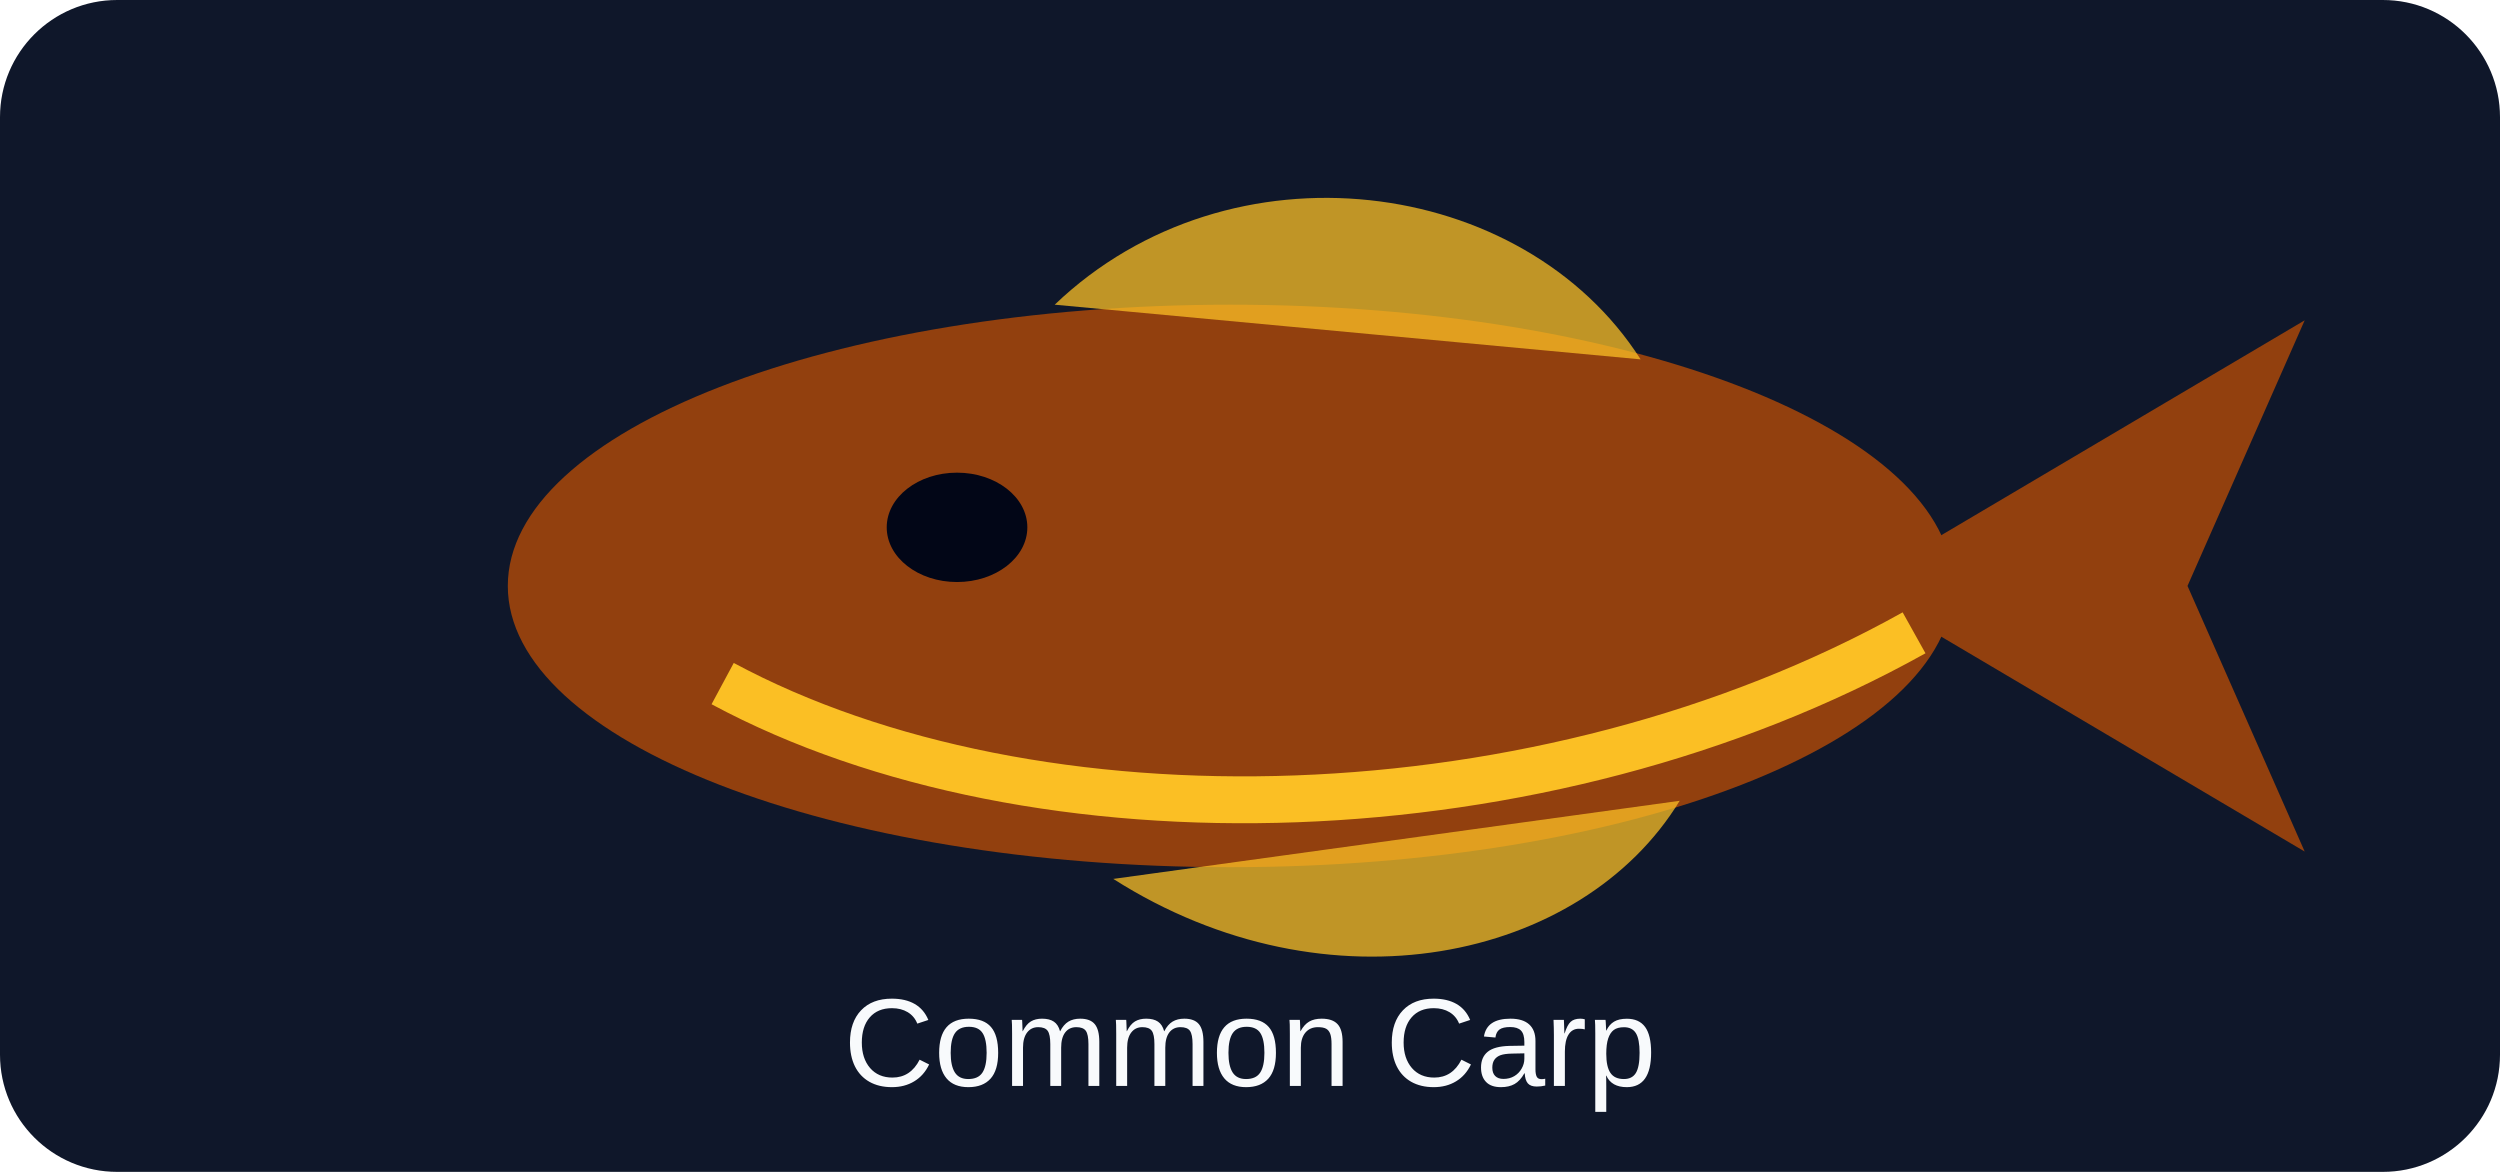
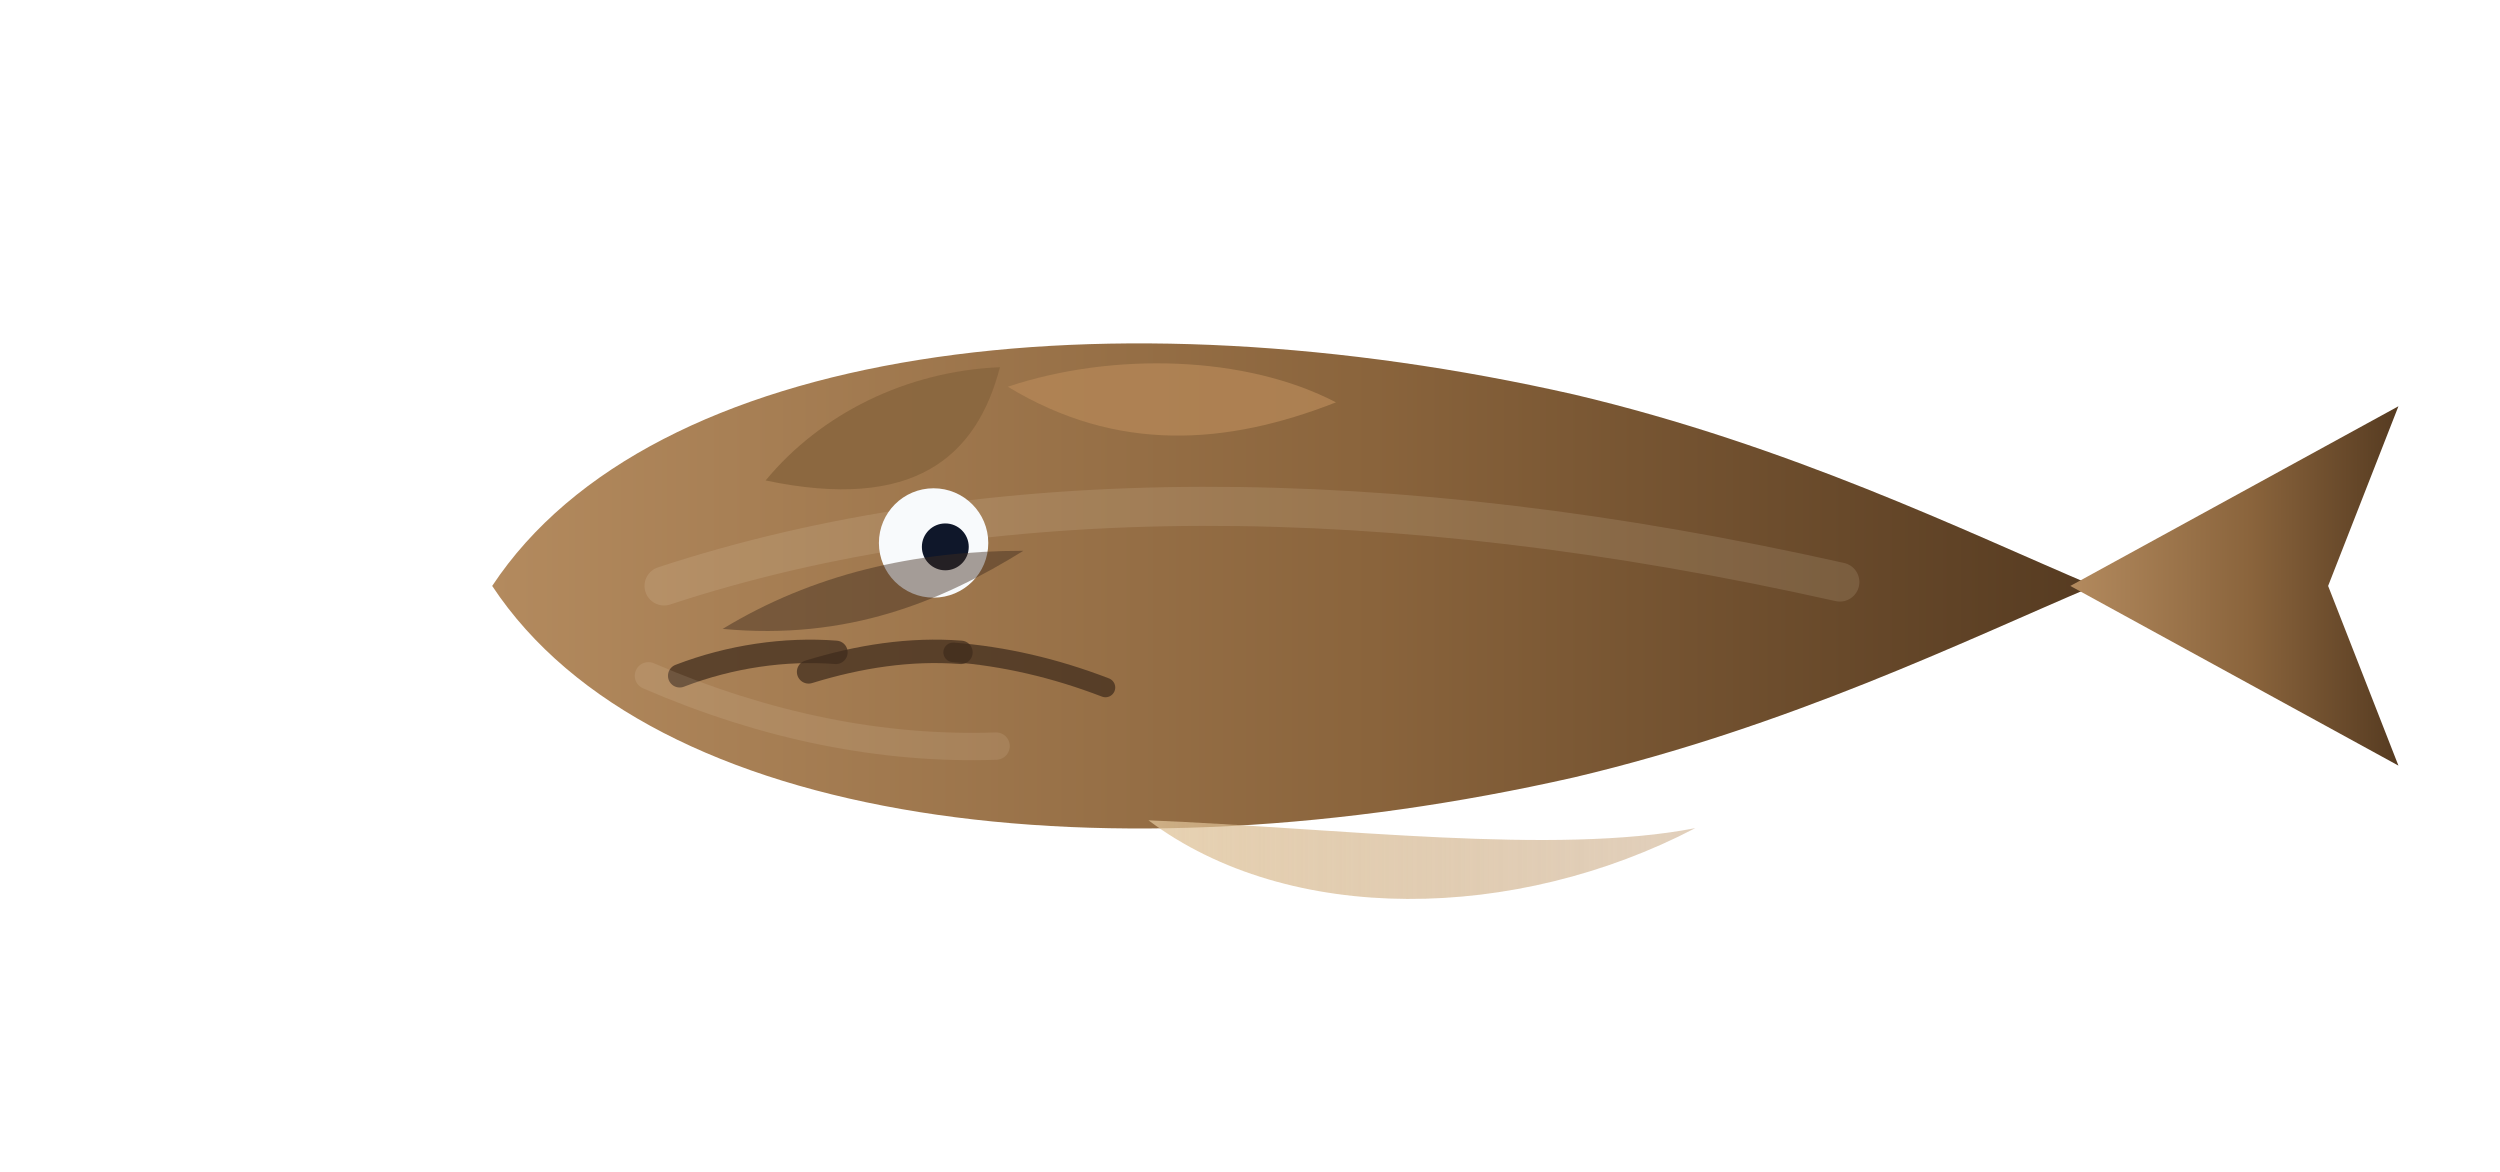
- <svg xmlns="http://www.w3.org/2000/svg" width="640" height="300" viewBox="0 0 640 300">
-   <rect width="100%" height="100%" rx="30" fill="#0f172a" />
-   <ellipse cx="315" cy="150" rx="185" ry="72" fill="#92400e" />
-   <path d="M475 150 L590 82 L560 150 L590 218 Z" fill="#92400e" />
-   <ellipse cx="245" cy="135" rx="18" ry="14" fill="#020617" />
-   <path d="M185 175 C265 218,395 215,490 162" stroke="#fbbf24" stroke-width="12" fill="none" />
-   <path d="M270 78 C315 35,390 45,420 92" fill="#fbbf24" opacity=".75" />
-   <path d="M285 225 C340 260,405 246,430 205" fill="#fbbf24" opacity=".75" />
-   <text x="320" y="278" text-anchor="middle" font-size="32" font-family="Arial" fill="#f8fafc">Common Carp</text>
+ <svg xmlns="http://www.w3.org/2000/svg" width="640" height="300" viewBox="0 0 640 300" role="img" aria-label="Common carp icon">
+   <defs>
+     <linearGradient id="body" x1="0" x2="1">
+       <stop offset="0%" stop-color="#b38a5e" />
+       <stop offset="55%" stop-color="#8a643c" />
+       <stop offset="100%" stop-color="#563b21" />
+     </linearGradient>
+     <linearGradient id="belly" x1="0" x2="1">
+       <stop offset="0%" stop-color="#e0c49a" />
+       <stop offset="100%" stop-color="#b98f5f" stop-opacity=".55" />
+     </linearGradient>
+   </defs>
+   <path d="M126 150C167 88 284 74 403 101C458 114 503 136 536 150C503 164 458 186 403 199C284 226 167 212 126 150Z" fill="url(#body)" />
+   <path d="M530 150L614 104L596 150L614 196Z" fill="url(#body)" />
+   <path d="M170 150C252 123 355 123 471 149" stroke="#f2e1c8" stroke-width="10" stroke-linecap="round" opacity=".14" fill="none" />
+   <path d="M196 123C210 106 232 95 256 94C250 117 234 131 196 123Z" fill="#8b673f" opacity=".95" />
+   <path d="M258 99C285 90 319 91 342 103C314 114 286 116 258 99Z" fill="#b48656" opacity=".8" />
+   <path d="M294 210C330 237 388 236 434 212C398 219 343 212 294 210Z" fill="url(#belly)" opacity=".76" />
+   <circle cx="239" cy="139" r="14" fill="#f8fafc" />
+   <circle cx="242" cy="140" r="6" fill="#0f172a" />
+   <path d="M185 161C208 147 234 141 262 141C241 154 217 164 185 161Z" fill="#3f2b1c" opacity=".45" />
+   <path d="M174 173C187 168 201 166 214 167" stroke="#3f2b1c" stroke-width="6" stroke-linecap="round" opacity=".72" fill="none" />
+   <path d="M207 172C220 168 233 166 246 167" stroke="#3f2b1c" stroke-width="6" stroke-linecap="round" opacity=".72" fill="none" />
+   <path d="M244 167C257 168 270 171 283 176" stroke="#3f2b1c" stroke-width="5" stroke-linecap="round" opacity=".72" fill="none" />
+   <path d="M166 173C196 186 226 192 255 191" stroke="#f6e4cb" stroke-width="7" stroke-linecap="round" opacity=".12" fill="none" />
</svg>
